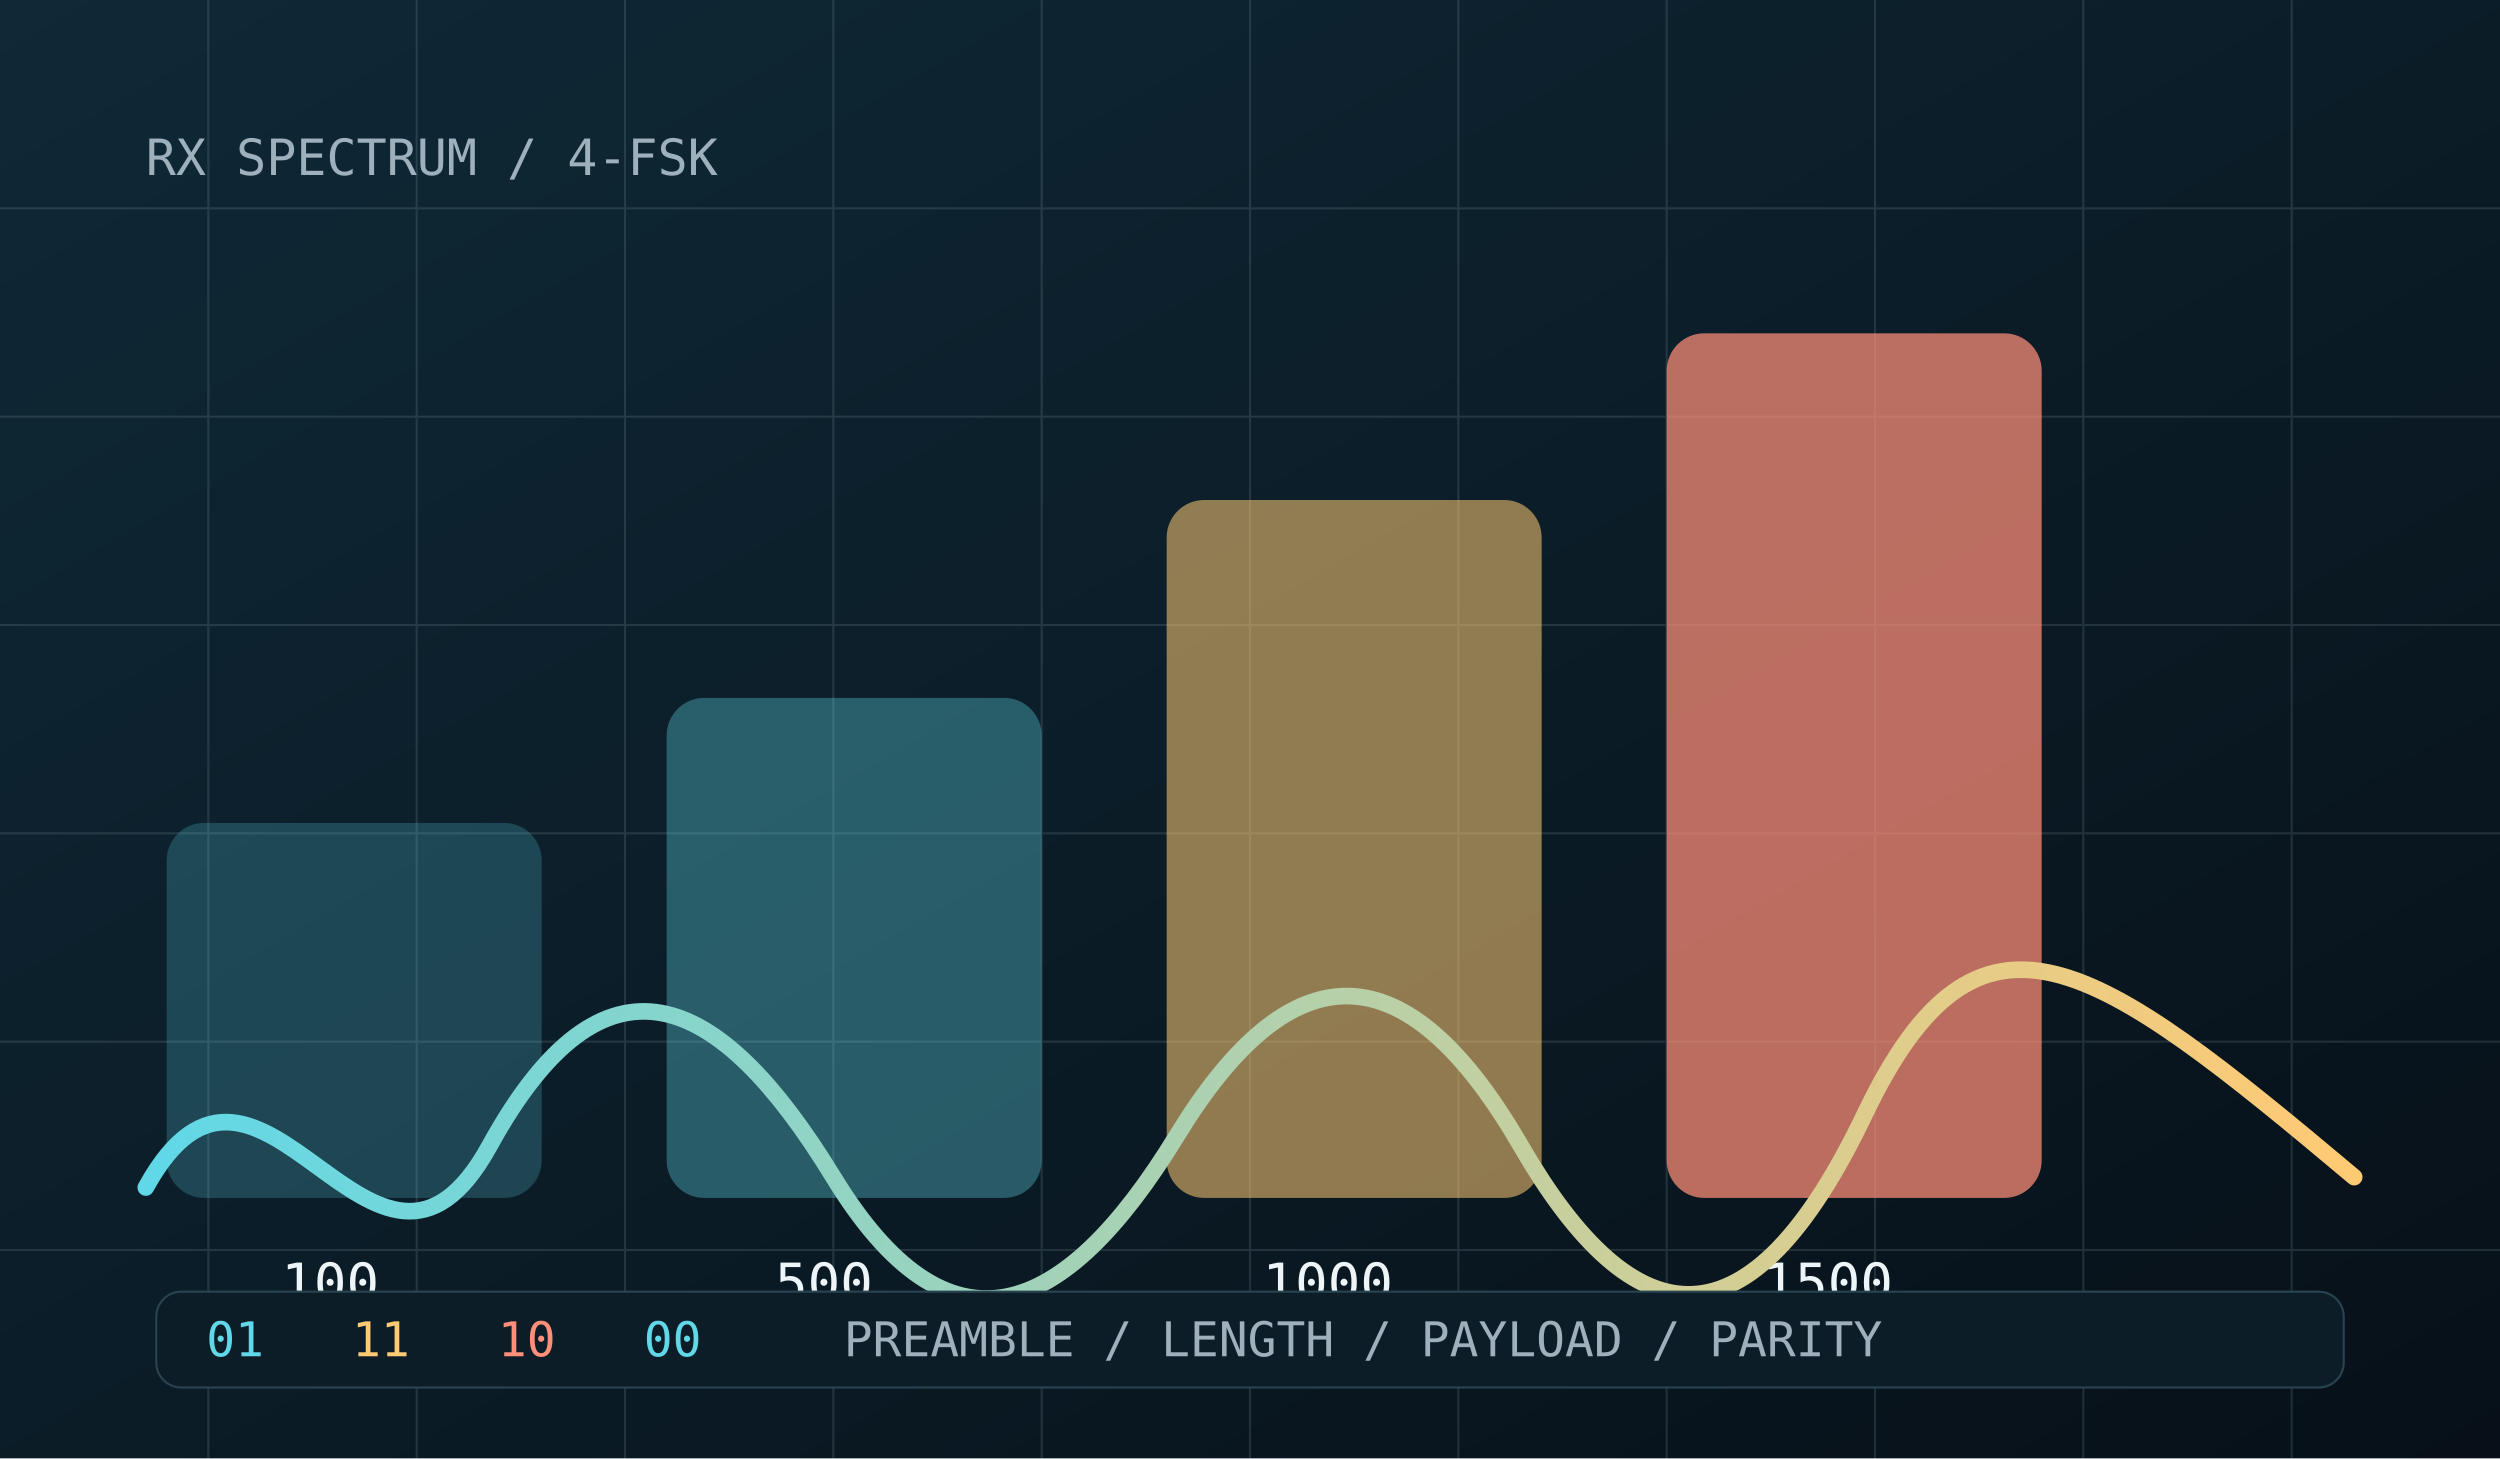
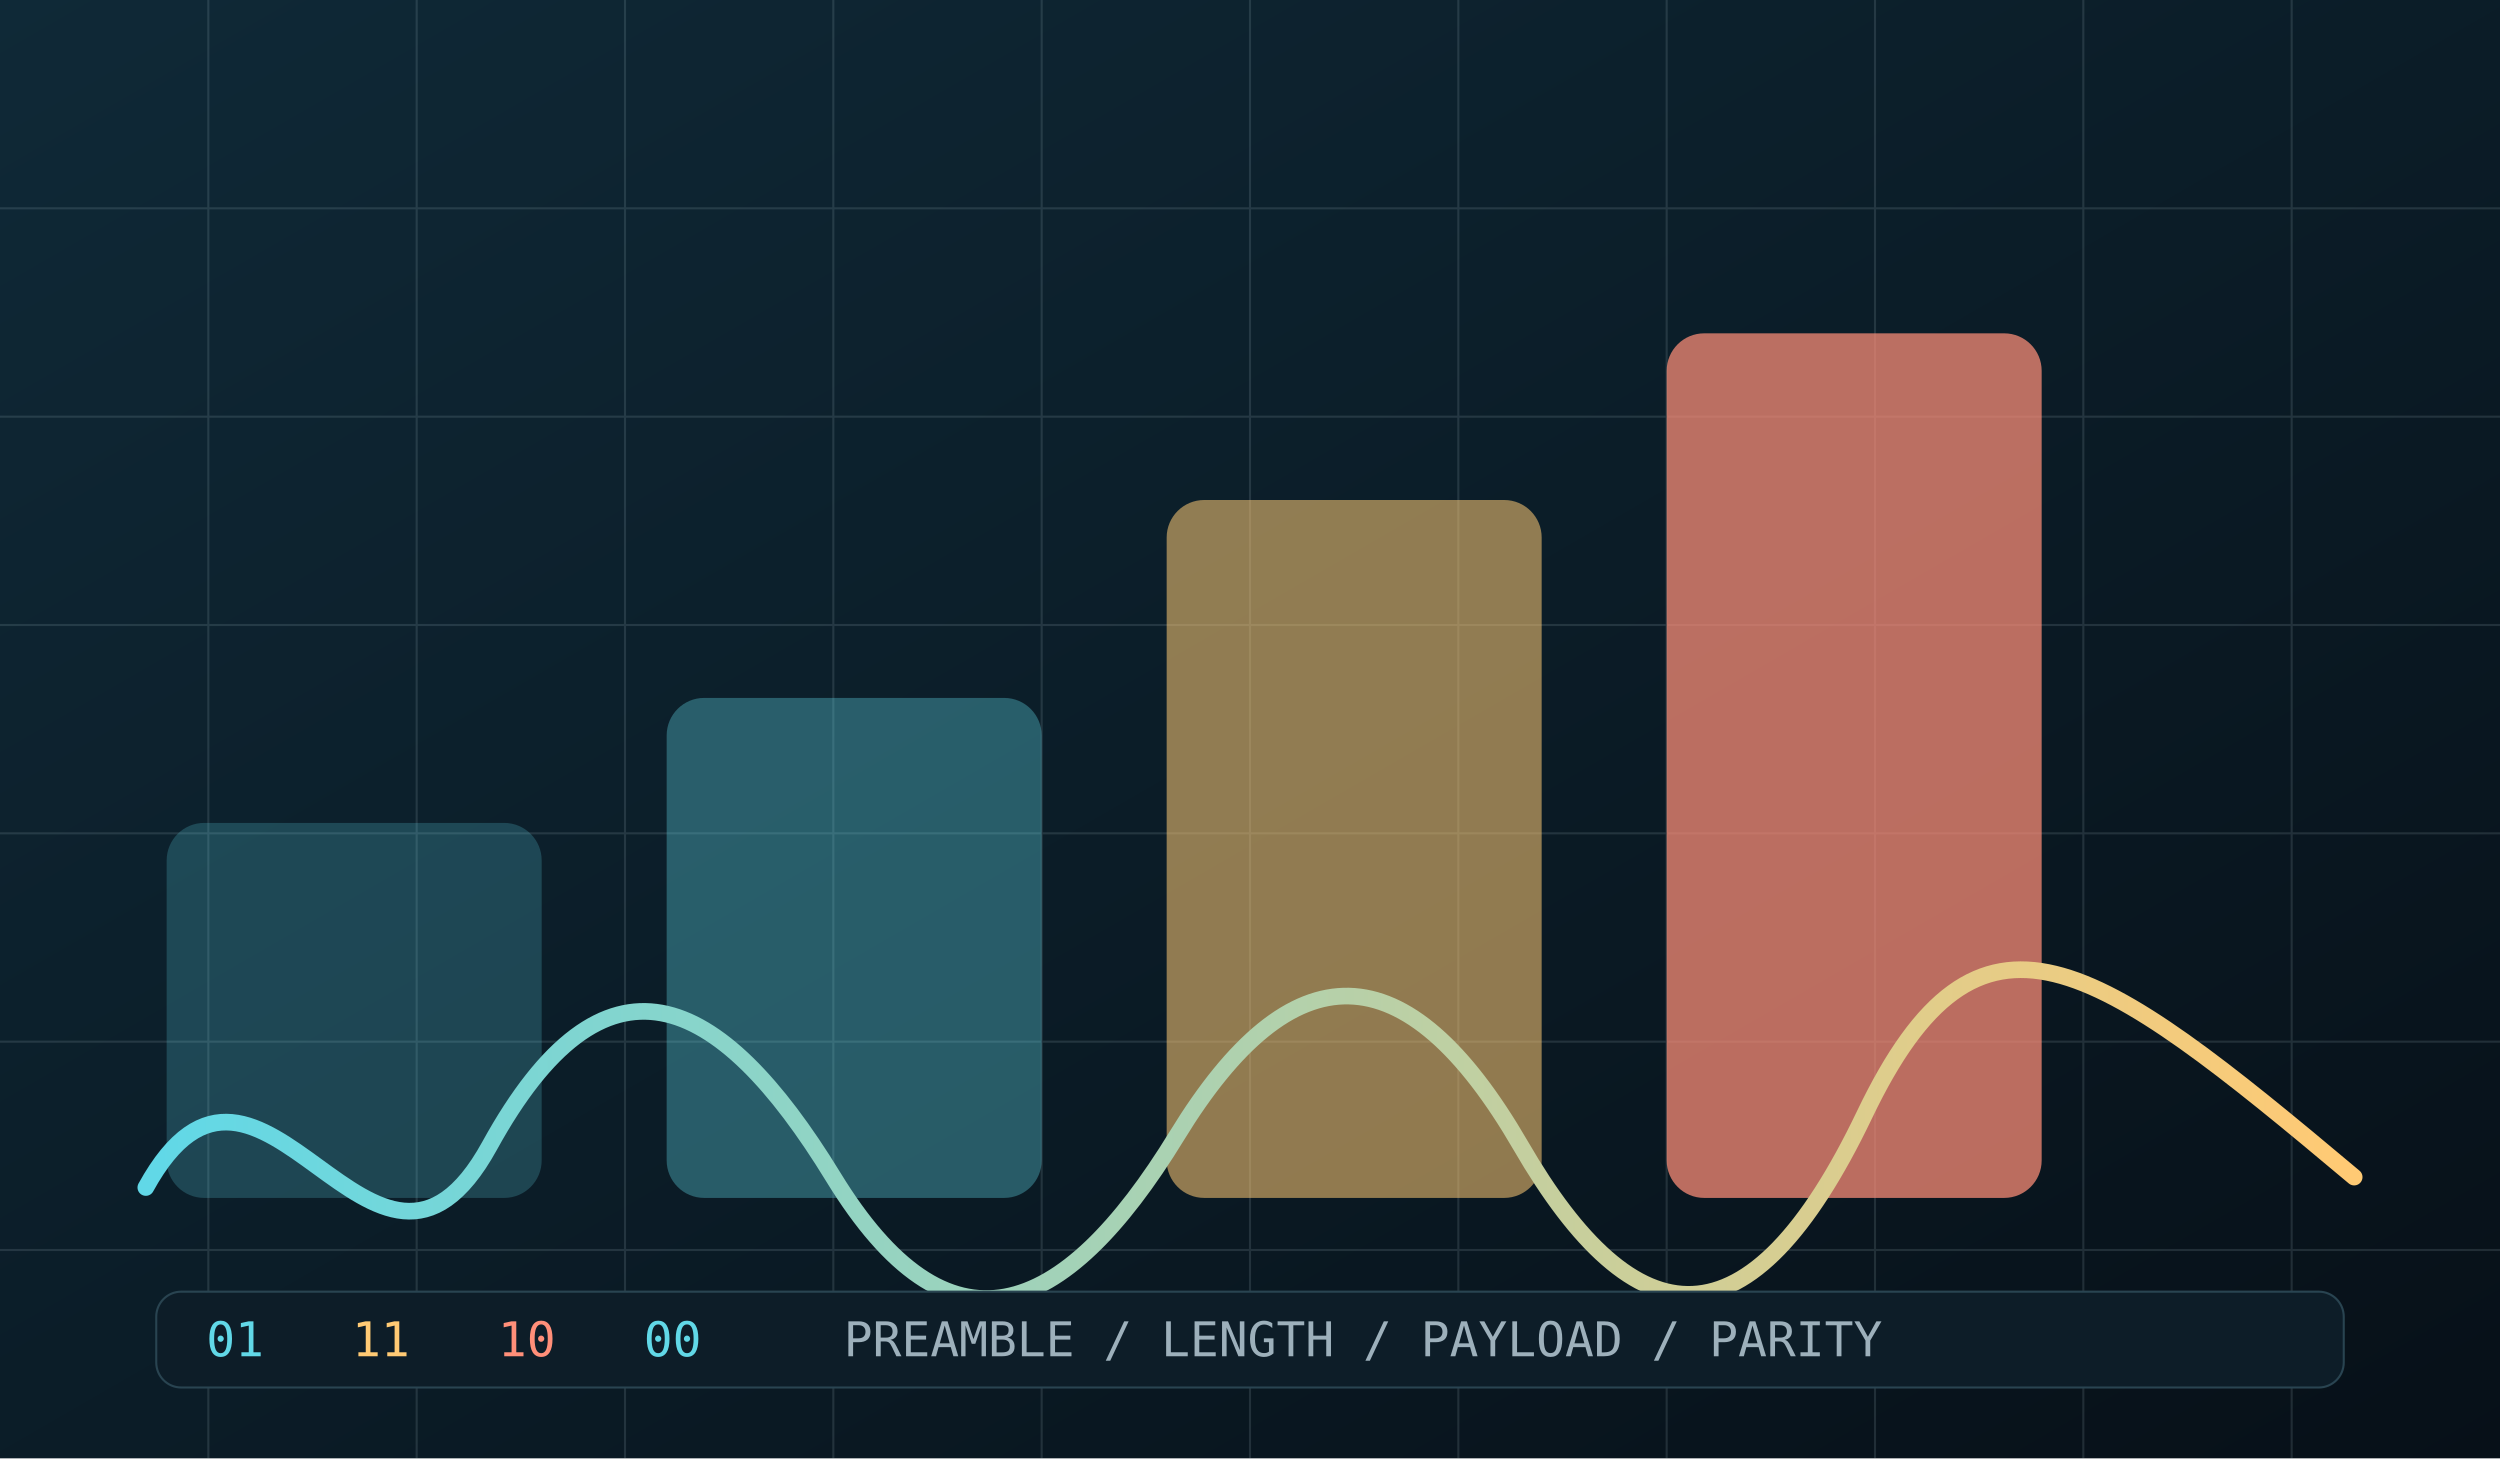
<svg xmlns="http://www.w3.org/2000/svg" viewBox="0 0 1200 700" role="img" aria-labelledby="t d">
  <defs>
    <linearGradient id="bg" x1="0" x2="1" y1="0" y2="1">
      <stop stop-color="#0f2937" />
      <stop offset="1" stop-color="#071018" />
    </linearGradient>
    <linearGradient id="g" x1="0" x2="1">
      <stop stop-color="#61d8e7" />
      <stop offset="1" stop-color="#ffca74" />
    </linearGradient>
  </defs>
  <rect width="1200" height="700" fill="url(#bg)" />
  <g opacity=".12" stroke="#dff7ff">
    <path d="M0 100H1200M0 200H1200M0 300H1200M0 400H1200M0 500H1200M0 600H1200" />
    <path d="M100 0V700M200 0V700M300 0V700M400 0V700M500 0V700M600 0V700M700 0V700M800 0V700M900 0V700M1000 0V700M1100 0V700" />
  </g>
-   <text x="70" y="84" fill="#9db0bb" font-family="monospace" font-size="24">RX SPECTRUM / 4-FSK</text>
  <g transform="translate(80 135)">
    <rect x="0" y="260" width="180" height="180" rx="18" fill="#61d8e7" opacity=".22" />
    <rect x="240" y="200" width="180" height="240" rx="18" fill="#61d8e7" opacity=".34" />
    <rect x="480" y="105" width="180" height="335" rx="18" fill="#ffca74" opacity=".55" />
    <rect x="720" y="25" width="180" height="415" rx="18" fill="#ff8f79" opacity=".72" />
-     <g fill="#eef5f8" font-family="monospace" font-size="26">
-       <text x="55" y="490">100</text>
-       <text x="292" y="490">500</text>
-       <text x="526" y="490">1000</text>
-       <text x="766" y="490">1500</text>
-     </g>
  </g>
  <path d="M70 570 C125 470 180 650 235 550 S345 475 400 565 S510 635 565 545 S675 455 730 550 S840 650 895 535 S1005 460 1130 565" fill="none" stroke="url(#g)" stroke-width="8" stroke-linecap="round" />
  <g transform="translate(75 620)" font-family="monospace" font-size="23">
    <rect width="1050" height="46" rx="12" fill="#0d1d28" stroke="#294451" />
    <text x="24" y="31" fill="#61d8e7">01</text>
    <text x="94" y="31" fill="#ffca74">11</text>
    <text x="164" y="31" fill="#ff8f79">10</text>
    <text x="234" y="31" fill="#61d8e7">00</text>
    <text x="330" y="31" fill="#9db0bb">PREAMBLE  /  LENGTH  /  PAYLOAD  /  PARITY</text>
  </g>
</svg>
